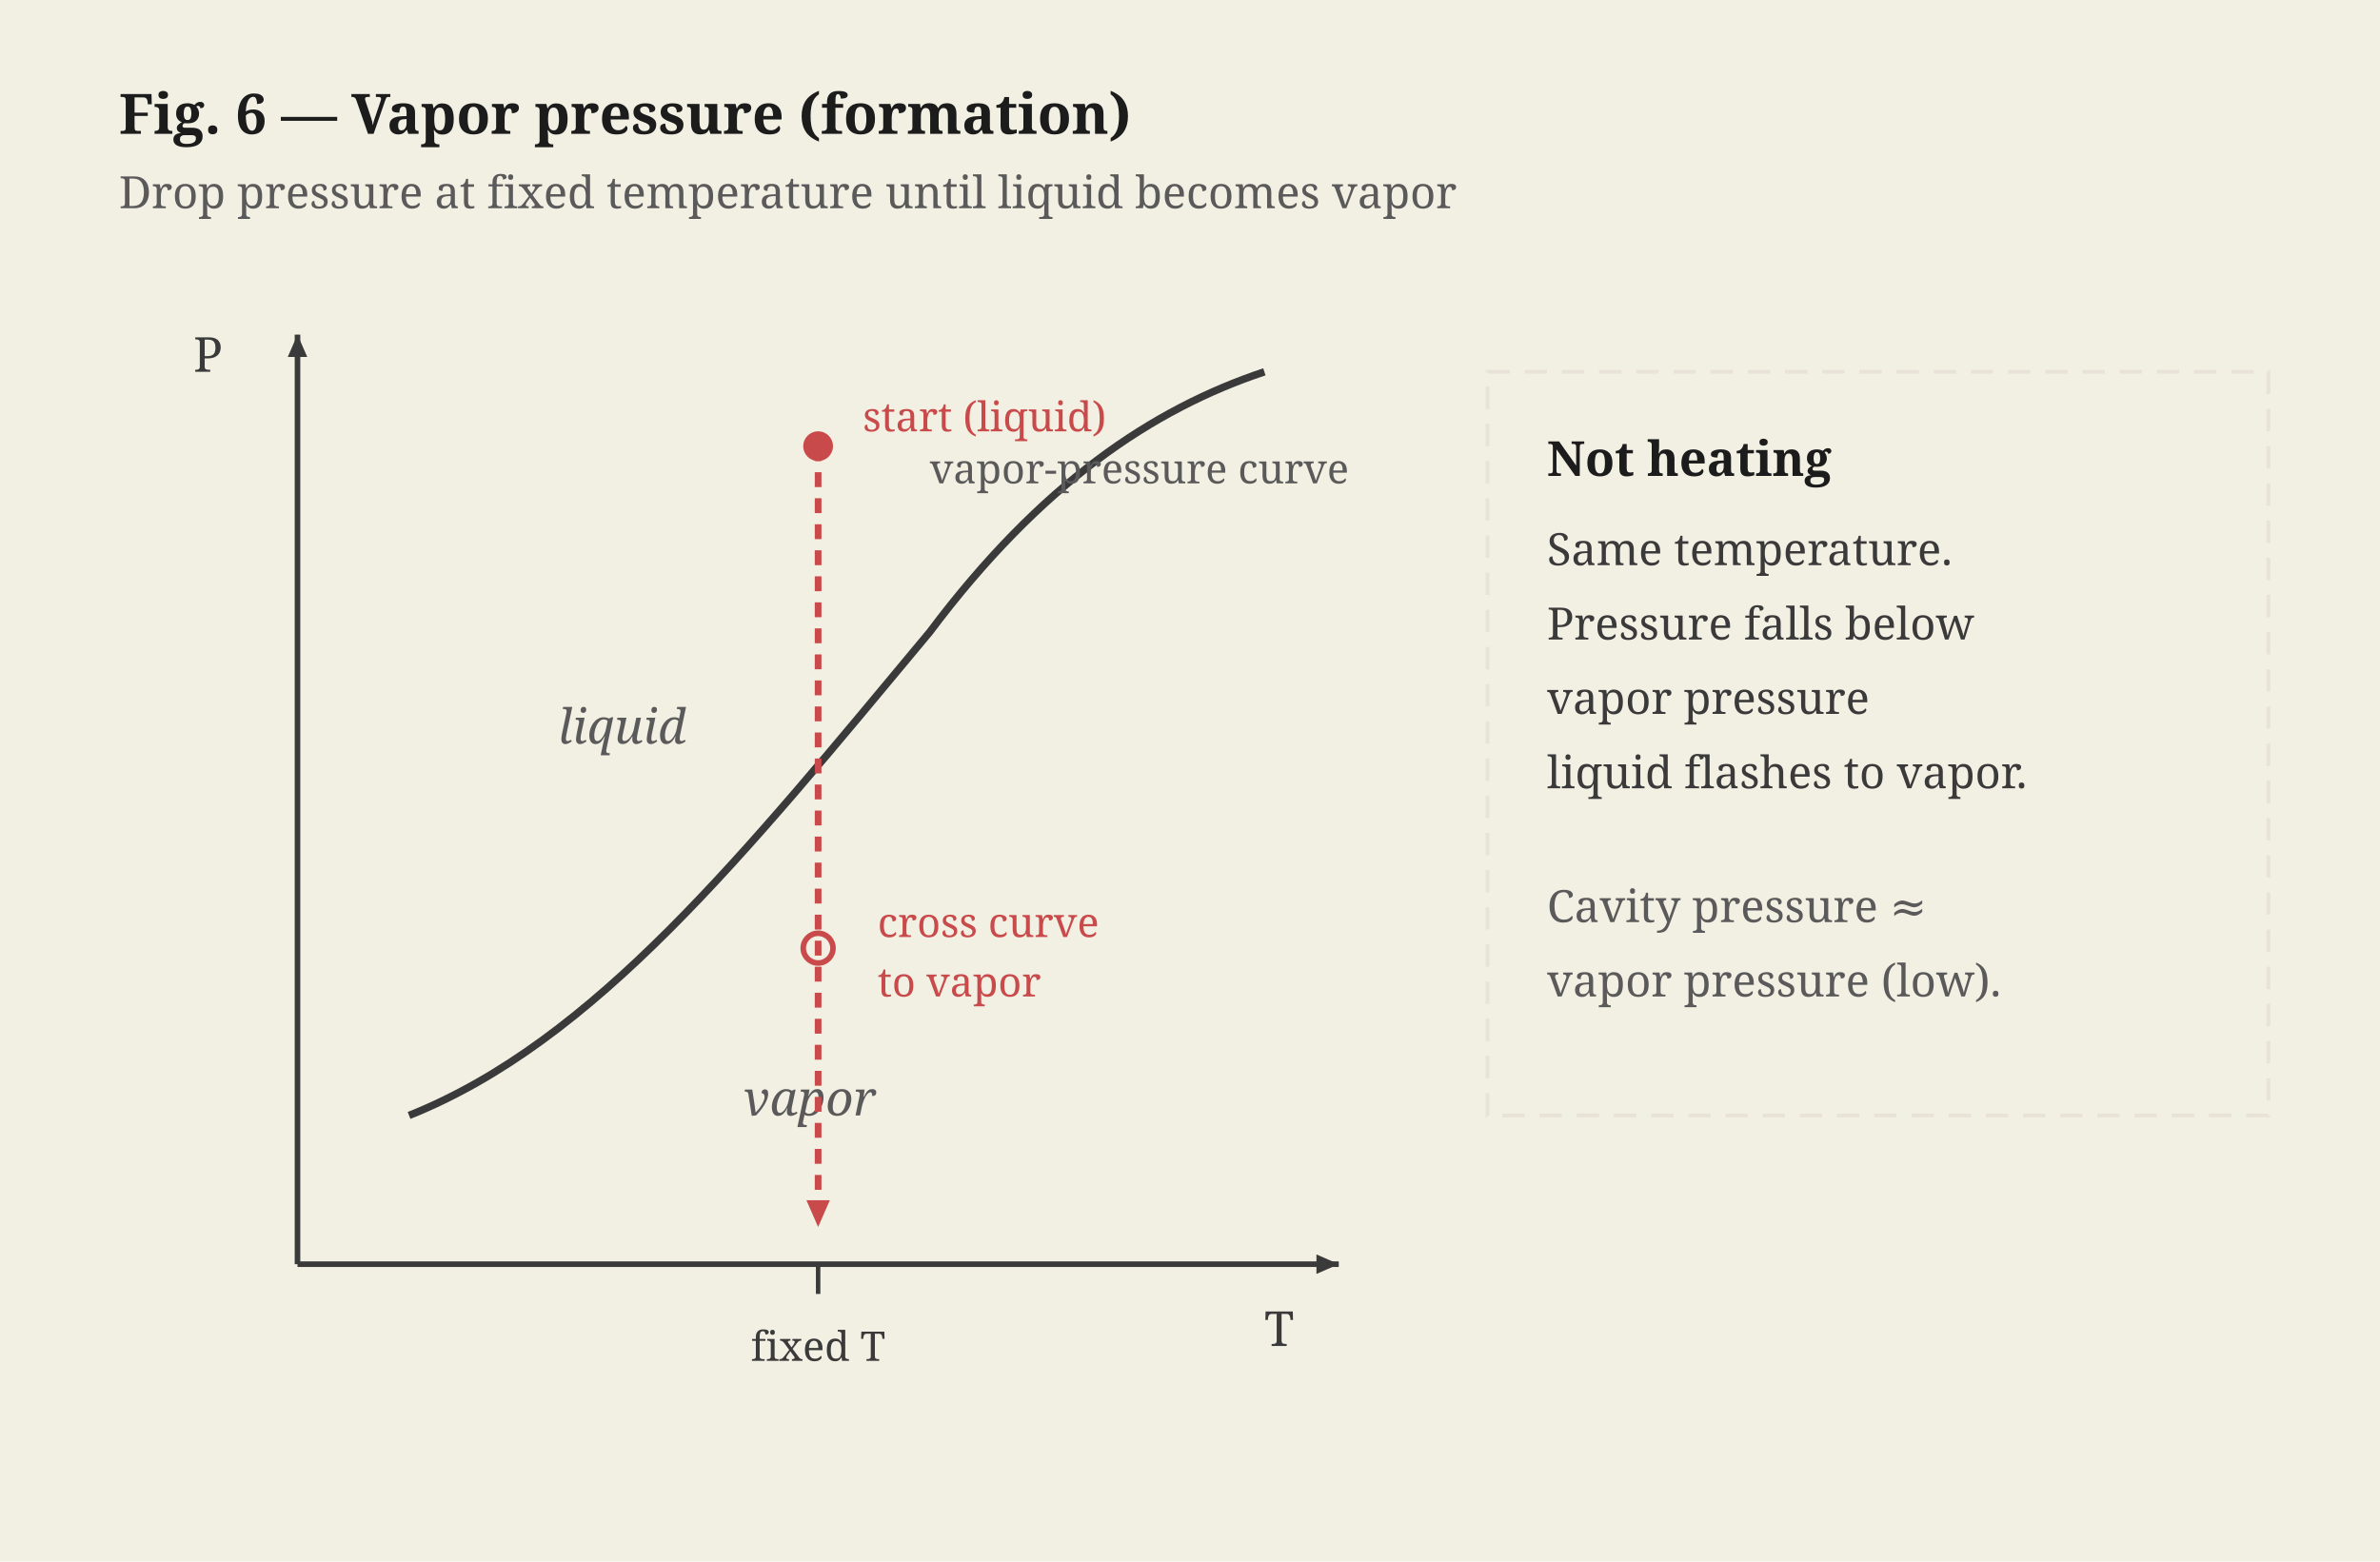
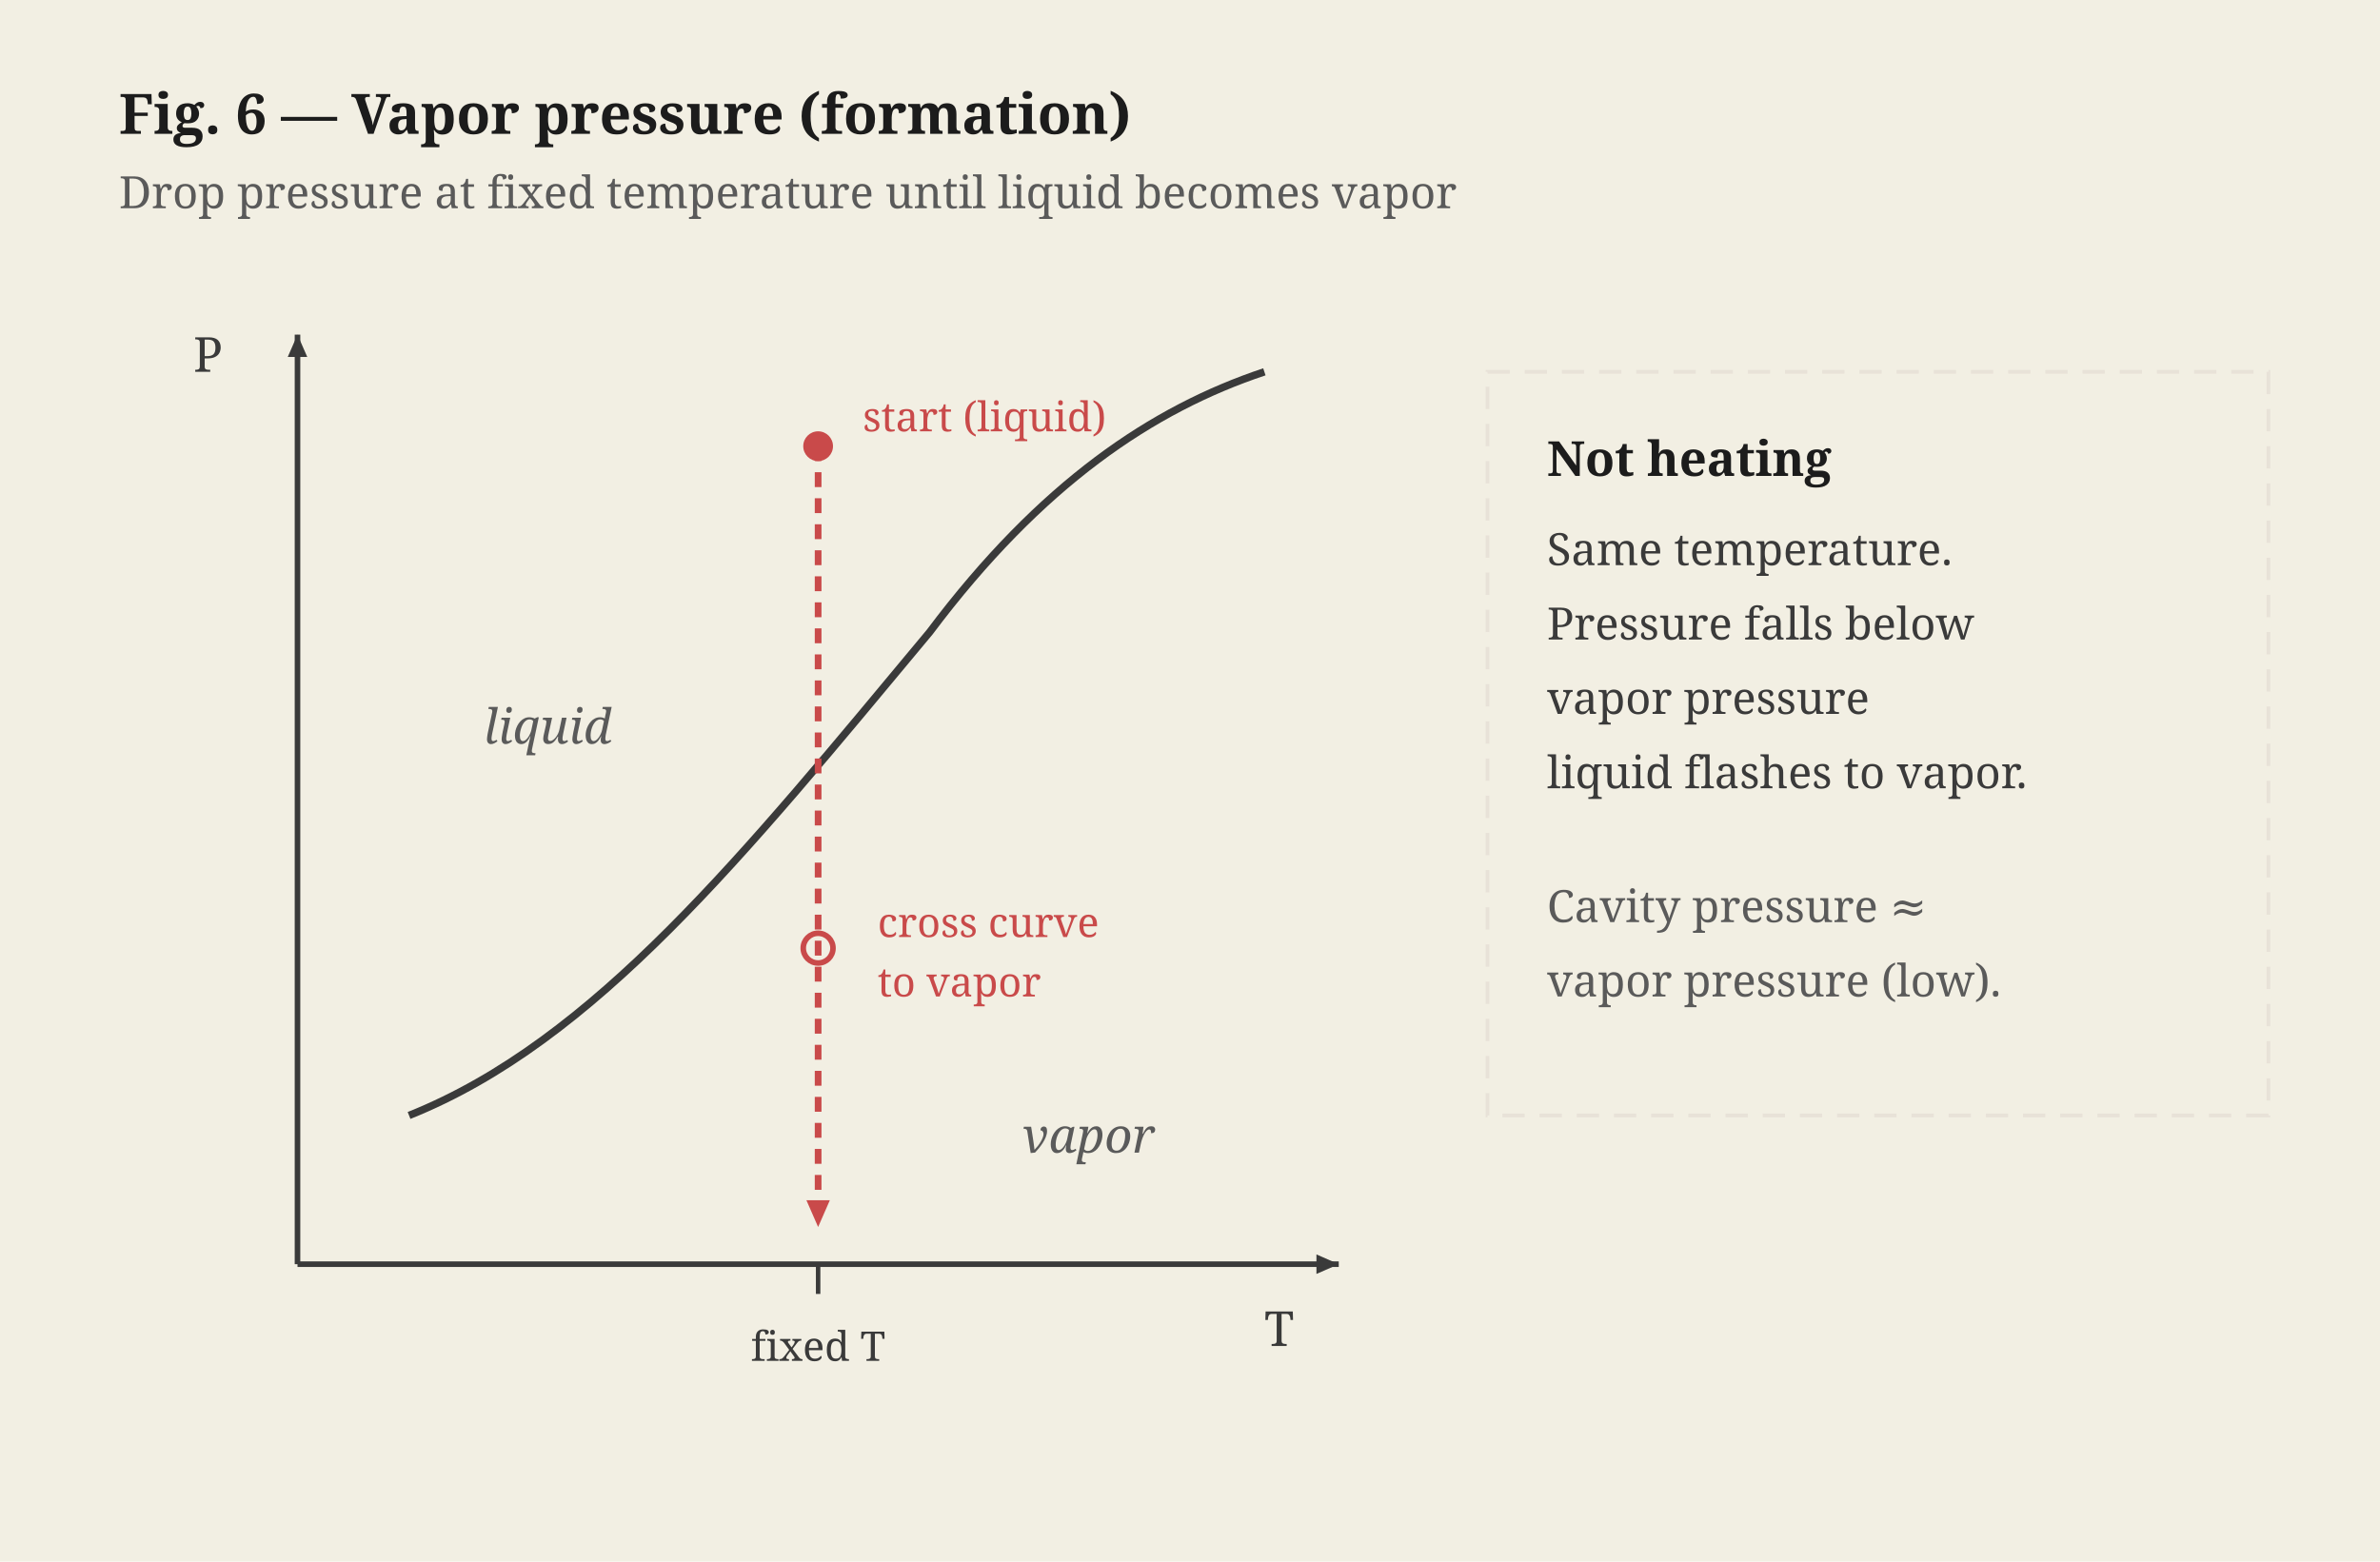
<svg xmlns="http://www.w3.org/2000/svg" viewBox="0 0 640 420" width="100%" height="100%">
  <defs>
    <marker id="arrow-charcoal" viewBox="0 0 10 10" refX="8" refY="5" markerWidth="5" markerHeight="5" orient="auto-start-reverse">
      <path d="M 0 1.5 L 8 5 L 0 8.5 z" fill="#3a3a3a" />
    </marker>
    <marker id="arrow-red" viewBox="0 0 10 10" refX="8" refY="5" markerWidth="5" markerHeight="5" orient="auto-start-reverse">
      <path d="M 0 1.5 L 8 5 L 0 8.5 z" fill="#c94a4a" />
    </marker>
  </defs>
  <rect width="100%" height="100%" fill="#f2efe3" />
  <text x="32" y="36" font-family="Georgia, serif" font-size="15" font-weight="bold" fill="#1c1c1c">Fig. 6 — Vapor pressure (formation)</text>
  <text x="32" y="56" font-family="Georgia, serif" font-size="12" fill="#5a5a5a">Drop pressure at fixed temperature until liquid becomes vapor</text>
  <line x1="80" y1="340" x2="360" y2="340" stroke="#3a3a3a" stroke-width="1.5" marker-end="url(#arrow-charcoal)" />
  <line x1="80" y1="340" x2="80" y2="90" stroke="#3a3a3a" stroke-width="1.5" marker-end="url(#arrow-charcoal)" />
  <text x="340" y="362" font-family="Georgia, serif" font-size="13" fill="#3a3a3a">T</text>
  <text x="52" y="100" font-family="Georgia, serif" font-size="13" fill="#3a3a3a">P</text>
  <path d="M 110 300 C 160 280, 200 230, 250 170 C 280 130, 310 110, 340 100" fill="none" stroke="#3a3a3a" stroke-width="2" />
-   <text x="250" y="130" font-family="Georgia, serif" font-size="11" fill="#5a5a5a">vapor-pressure curve</text>
-   <text x="150" y="200" font-family="Georgia, serif" font-size="13" font-style="italic" fill="#5a5a5a">liquid</text>
-   <text x="200" y="300" font-family="Georgia, serif" font-size="13" font-style="italic" fill="#5a5a5a">vapor</text>
+   <text x="130" y="200" font-family="Georgia, serif" font-size="13" font-style="italic" fill="#5a5a5a">liquid</text>
+   <text x="275" y="310" font-family="Georgia, serif" font-size="13" font-style="italic" fill="#5a5a5a">vapor</text>
  <line x1="220" y1="120" x2="220" y2="330" stroke="#c94a4a" stroke-width="1.8" stroke-dasharray="4,3" marker-end="url(#arrow-red)" />
  <circle cx="220" cy="120" r="4" fill="#c94a4a" />
  <circle cx="220" cy="255" r="4" fill="none" stroke="#c94a4a" stroke-width="1.5" />
  <text x="232" y="116" font-family="Georgia, serif" font-size="11" fill="#c94a4a">start (liquid)</text>
  <text x="236" y="252" font-family="Georgia, serif" font-size="11" fill="#c94a4a">cross curve</text>
  <text x="236" y="268" font-family="Georgia, serif" font-size="11" fill="#c94a4a">to vapor</text>
  <line x1="220" y1="340" x2="220" y2="348" stroke="#3a3a3a" stroke-width="1.2" />
  <text x="220" y="366" font-family="Georgia, serif" font-size="11" fill="#3a3a3a" text-anchor="middle">fixed T</text>
  <rect x="400" y="100" width="210" height="200" fill="none" stroke="#e8e2d8" stroke-width="1" stroke-dasharray="6,4" />
  <text x="416" y="128" font-family="Georgia, serif" font-size="13" font-weight="bold" fill="#1c1c1c">Not heating</text>
  <text x="416" y="152" font-family="Georgia, serif" font-size="12" fill="#3a3a3a">Same temperature.</text>
  <text x="416" y="172" font-family="Georgia, serif" font-size="12" fill="#3a3a3a">Pressure falls below</text>
  <text x="416" y="192" font-family="Georgia, serif" font-size="12" fill="#3a3a3a">vapor pressure</text>
  <text x="416" y="212" font-family="Georgia, serif" font-size="12" fill="#3a3a3a">liquid flashes to vapor.</text>
  <text x="416" y="248" font-family="Georgia, serif" font-size="12" fill="#5a5a5a">Cavity pressure ≈</text>
  <text x="416" y="268" font-family="Georgia, serif" font-size="12" fill="#5a5a5a">vapor pressure (low).</text>
</svg>
